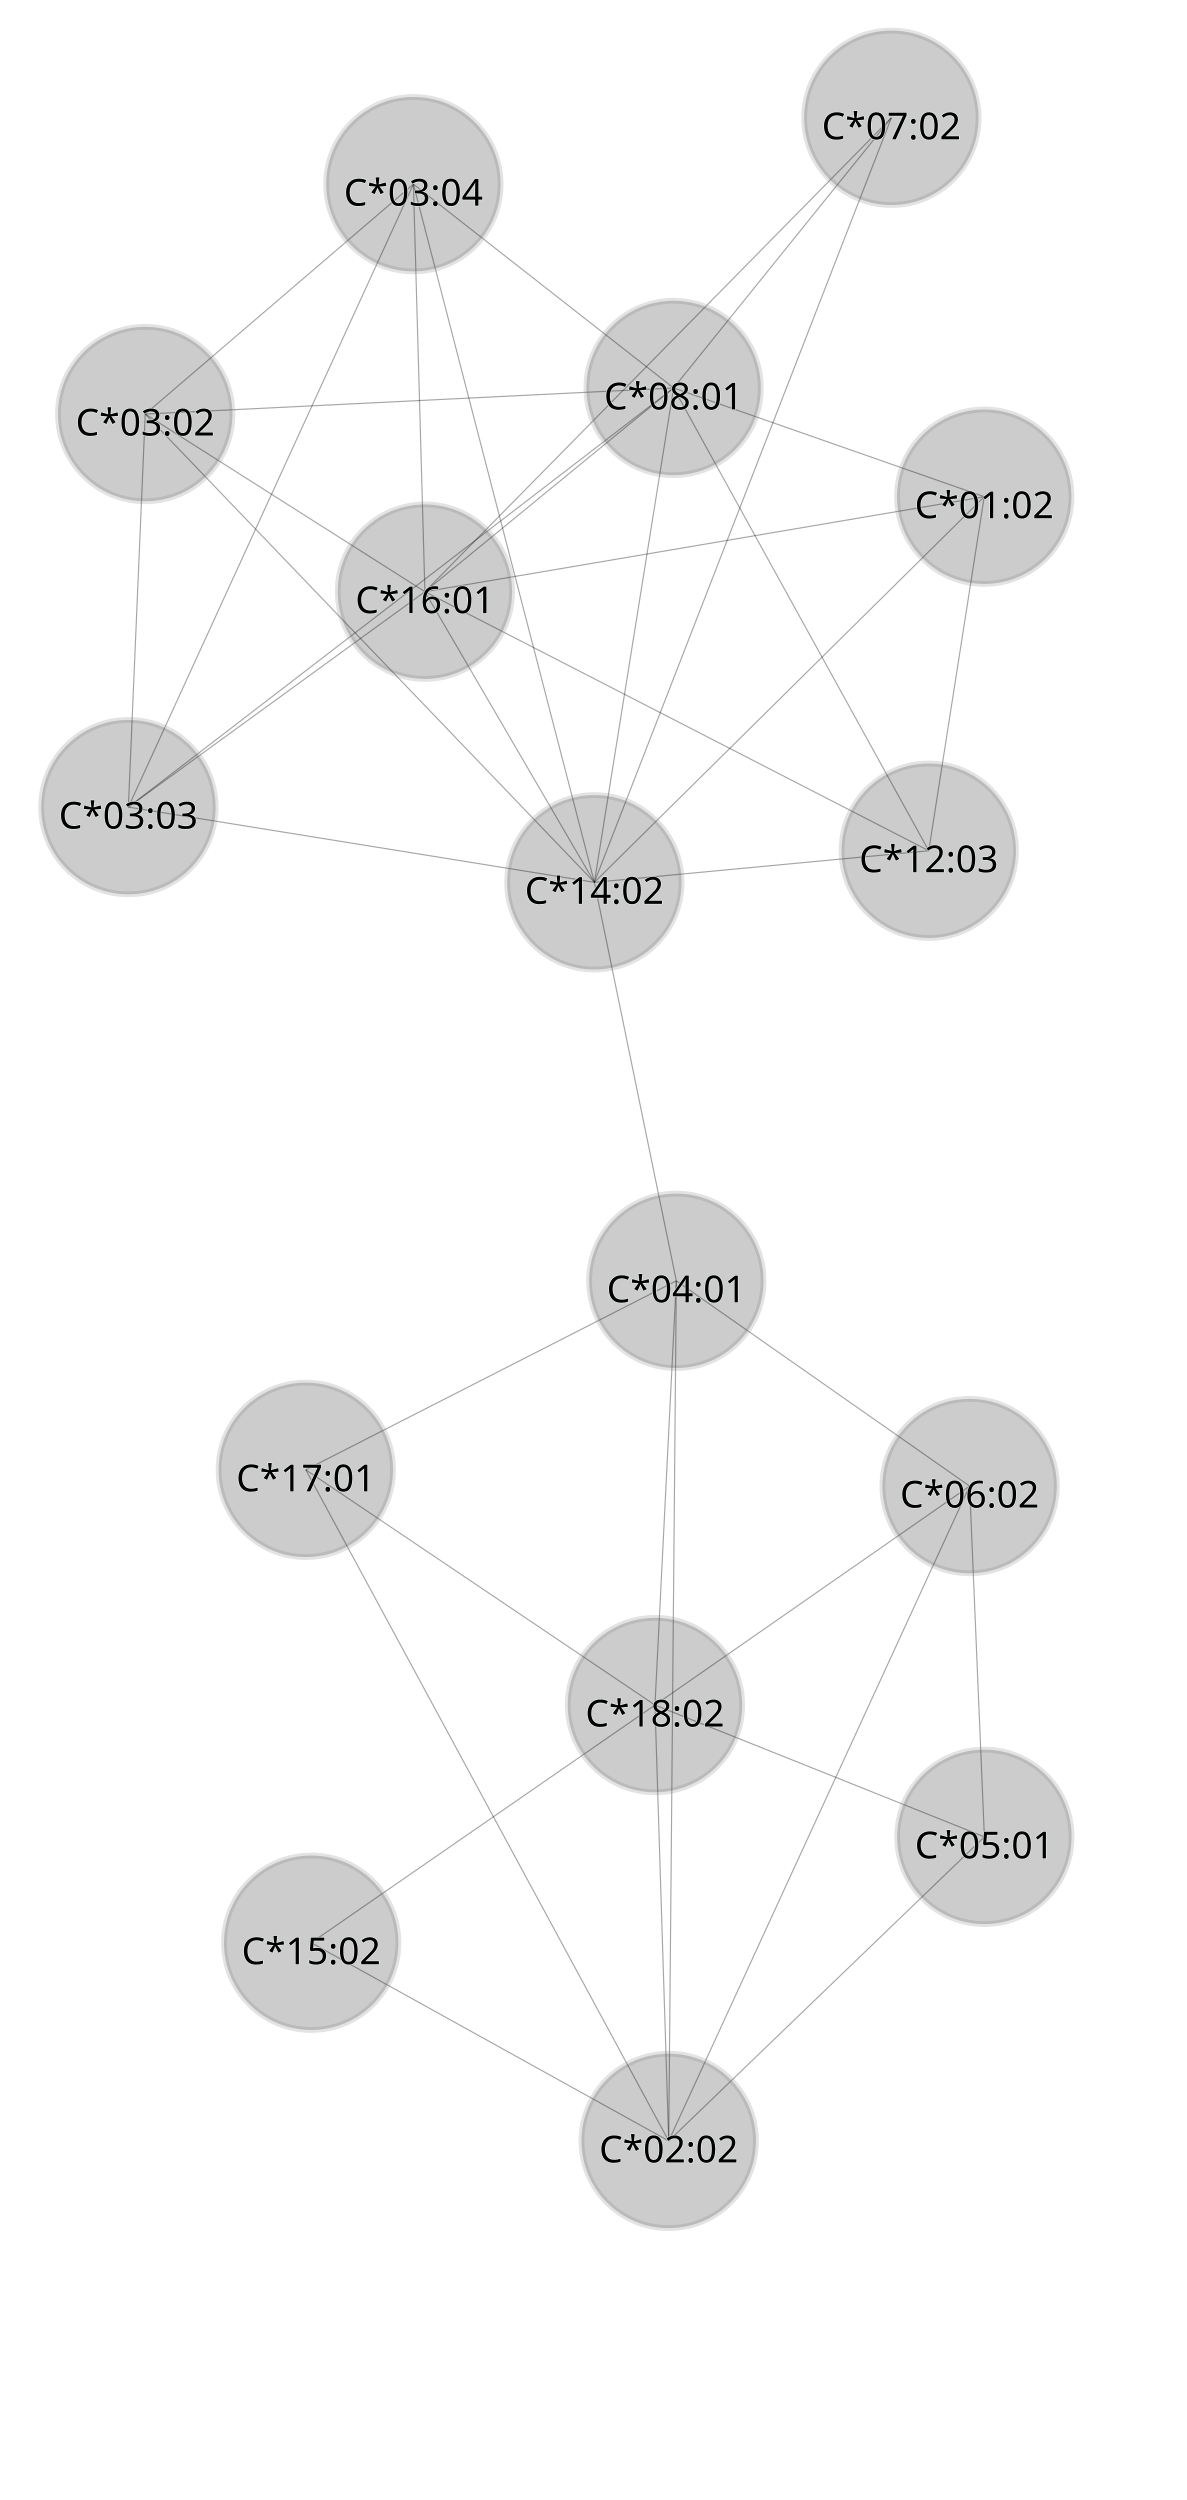
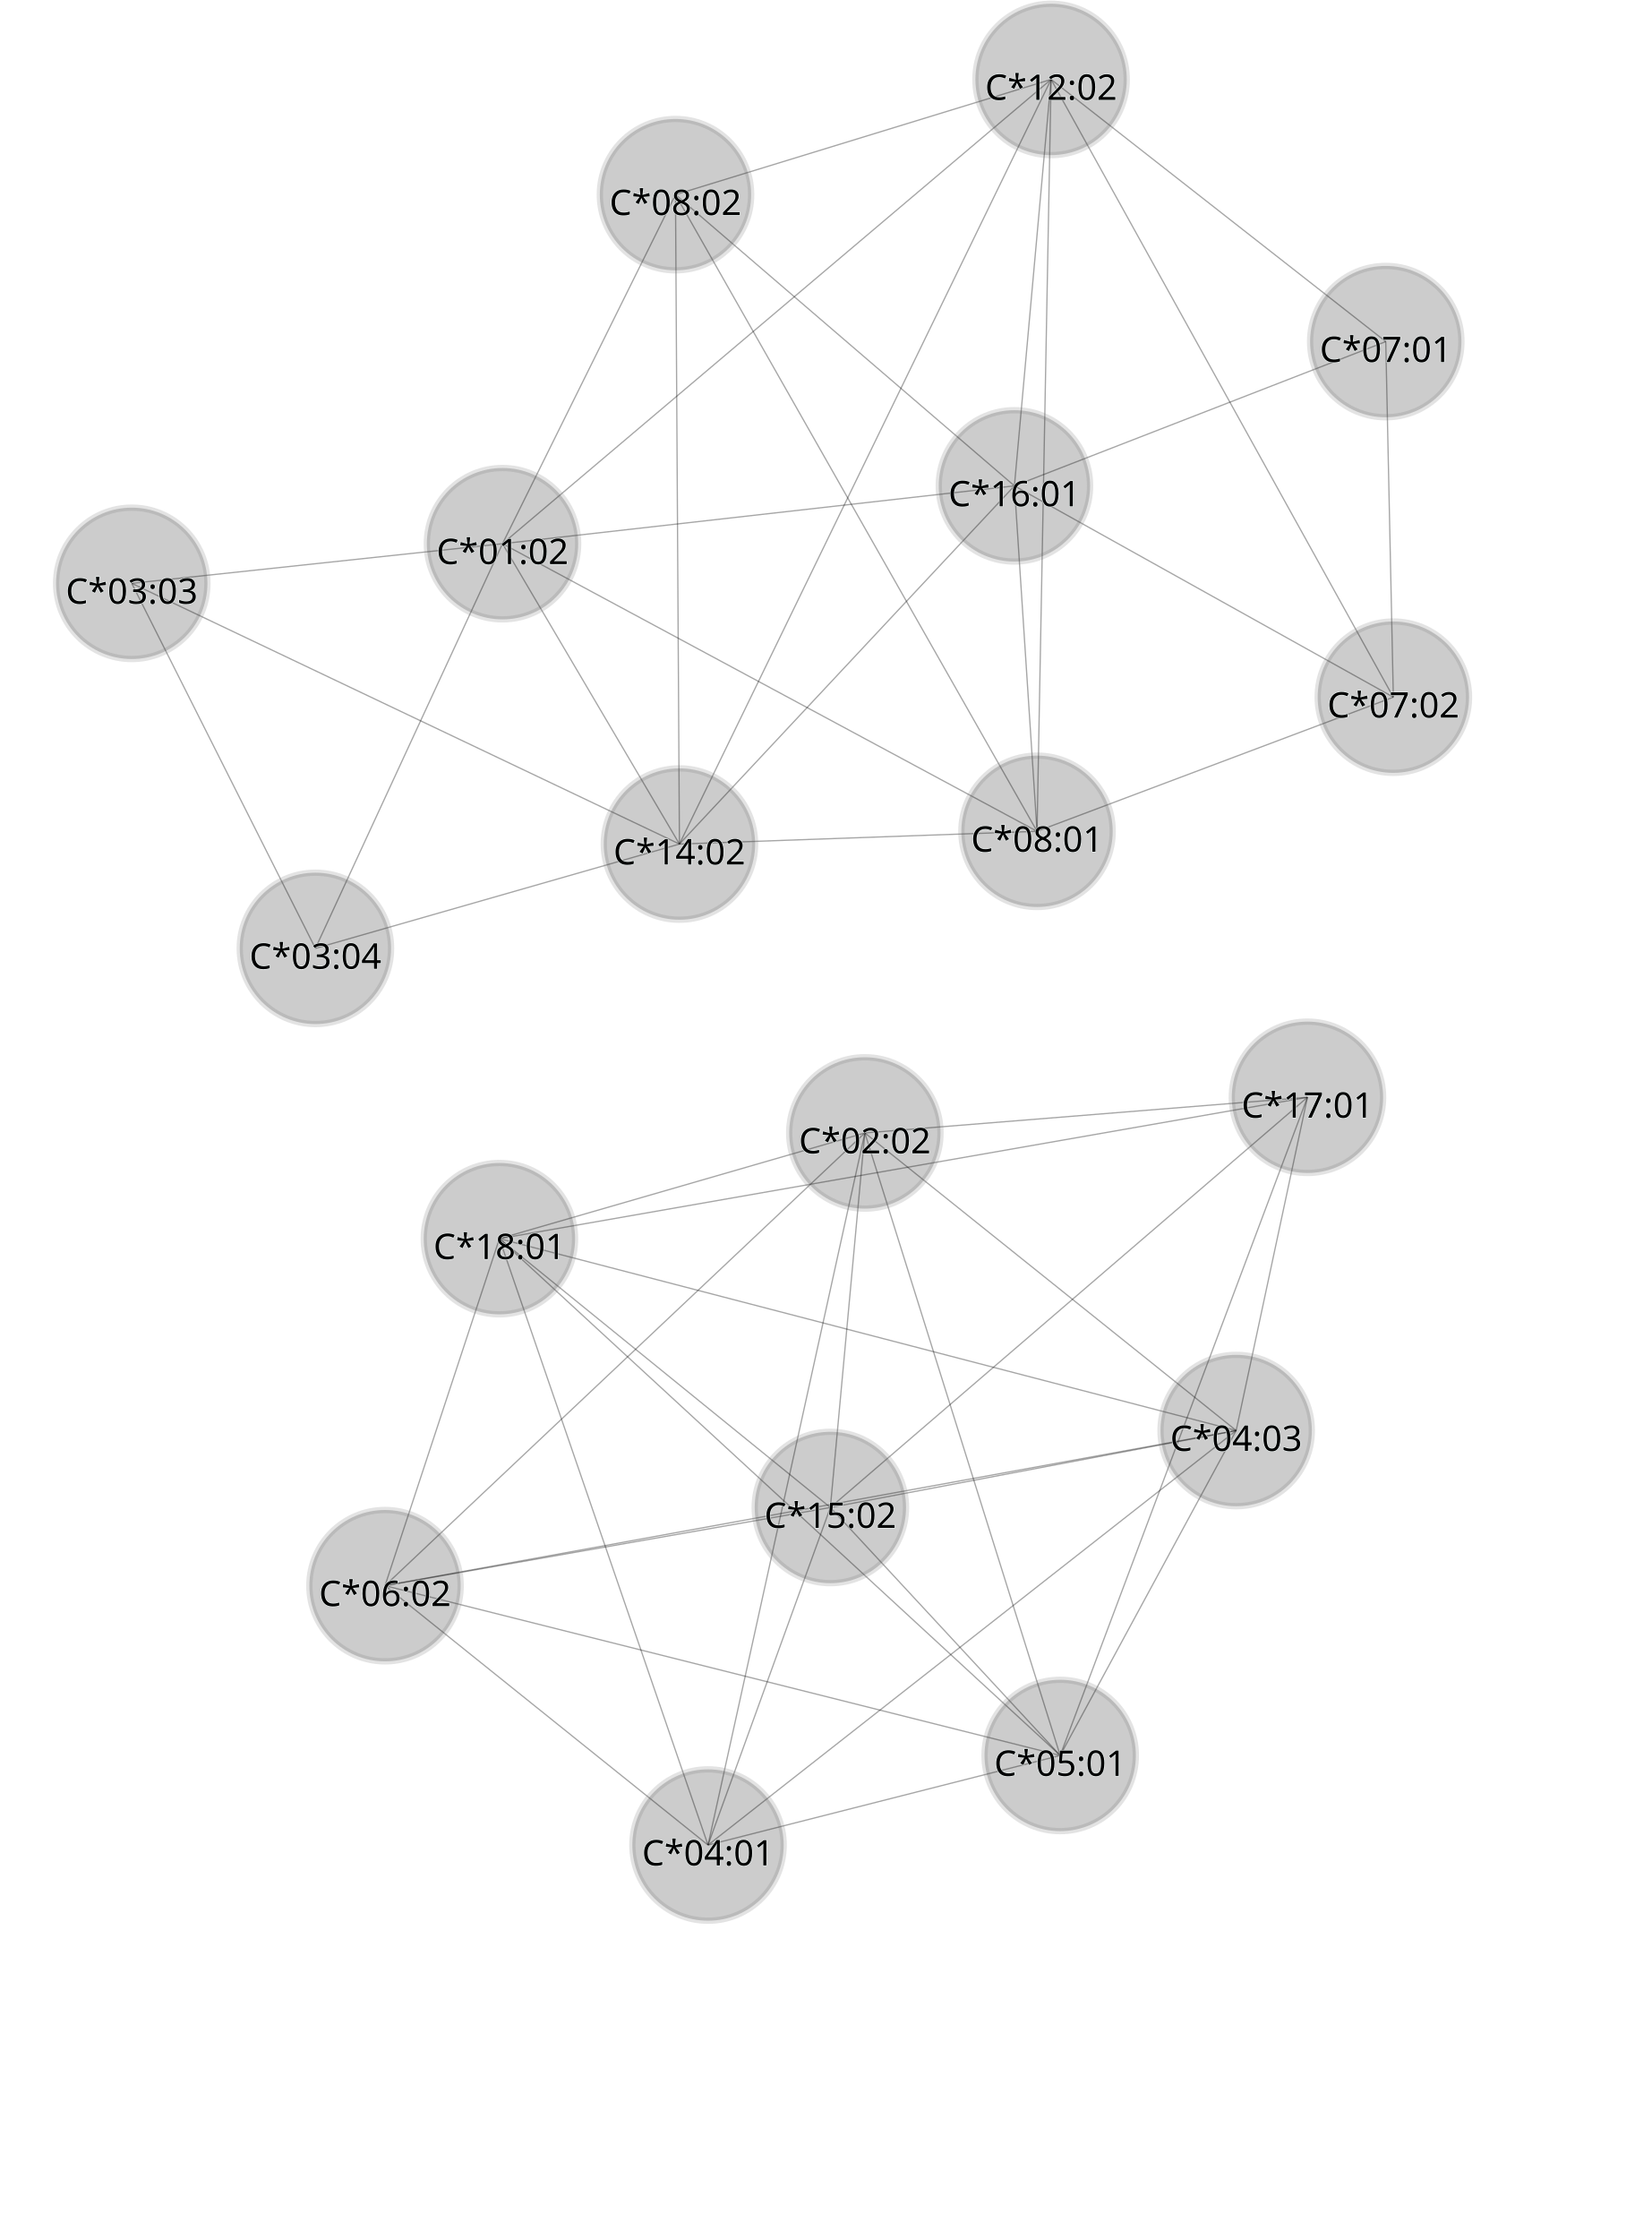
- <svg xmlns="http://www.w3.org/2000/svg" contentScriptType="text/ecmascript" width="1020" zoomAndPan="magnify" contentStyleType="text/css" viewBox="-597 -825 1020 2150" height="2150" preserveAspectRatio="xMidYMid meet" version="1.1" id="svg182">
-   <defs id="defs186" />
-   <g id="edges" transform="translate(32.79699,23.98804)">
-     <path fill="none" stroke-width="1" d="m -274.269,-690.591 -245.125,535.73" class="id_C*03:04 id_C*03:03" stroke-opacity="0.349" stroke="#000000" id="path2" />
-     <path fill="none" stroke-width="1" d="M -274.269,-690.591 -504.912,-492.912" class="id_C*03:04 id_C*03:02" stroke-opacity="0.349" stroke="#000000" id="path4" />
-     <path fill="none" stroke-width="1" d="m -519.394,-154.861 14.482,-338.05" class="id_C*03:03 id_C*03:02" stroke-opacity="0.349" stroke="#000000" id="path6" />
-     <path fill="none" stroke-width="1" d="M 204.068,429.042 -66.517,617.348" class="id_C*06:02 id_C*18:02" stroke-opacity="0.349" stroke="#000000" id="path8" />
-     <path fill="none" stroke-width="1" d="M -264.381,-340.135 -50.501,-515.347" class="id_C*16:01 id_C*08:01" stroke-opacity="0.349" stroke="#000000" id="path10" />
-     <path fill="none" stroke-width="1" d="m -264.381,-340.135 145.744,249.93" class="id_C*16:01 id_C*14:02" stroke-opacity="0.349" stroke="#000000" id="path12" />
-     <path fill="none" stroke-width="1" d="M -118.637,-90.205 -50.501,-515.347" class="id_C*14:02 id_C*08:01" stroke-opacity="0.349" stroke="#000000" id="path14" />
-     <path fill="none" stroke-width="1" d="m 168.937,-117.355 47.72,-304.456" class="id_C*12:03 id_C*01:02" stroke-opacity="0.349" stroke="#000000" id="path16" />
-     <path fill="none" stroke-width="1" d="M -118.637,-90.205 -274.269,-690.591" class="id_C*14:02 id_C*03:04" stroke-opacity="0.349" stroke="#000000" id="path18" />
-     <path fill="none" stroke-width="1" d="M 216.657,-421.811 -118.637,-90.205" class="id_C*01:02 id_C*14:02" stroke-opacity="0.349" stroke="#000000" id="path20" />
-     <path fill="none" stroke-width="1" d="M -66.517,617.348 216.775,730.719" class="id_C*18:02 id_C*05:01" stroke-opacity="0.349" stroke="#000000" id="path22" />
-     <path fill="none" stroke-width="1" d="M -50.501,-515.347 -274.269,-690.591" class="id_C*08:01 id_C*03:04" stroke-opacity="0.349" stroke="#000000" id="path24" />
-     <path fill="none" stroke-width="1" d="M -118.637,-90.205 -519.394,-154.861" class="id_C*14:02 id_C*03:03" stroke-opacity="0.349" stroke="#000000" id="path26" />
-     <path fill="none" stroke-width="1" d="m -264.381,-340.135 433.318,222.78" class="id_C*16:01 id_C*12:03" stroke-opacity="0.349" stroke="#000000" id="path28" />
-     <path fill="none" stroke-width="1" d="M -50.501,-515.347 -504.912,-492.912" class="id_C*08:01 id_C*03:02" stroke-opacity="0.349" stroke="#000000" id="path30" />
-     <path fill="none" stroke-width="1" d="M 136.768,-747.67 -118.637,-90.205" class="id_C*07:02 id_C*14:02" stroke-opacity="0.349" stroke="#000000" id="path32" />
-     <path fill="none" stroke-width="1" d="M 204.068,429.042 -48.166,252.523" class="id_C*06:02 id_C*04:01" stroke-opacity="0.349" stroke="#000000" id="path34" />
-     <path fill="none" stroke-width="1" d="M -118.637,-90.205 -504.912,-492.912" class="id_C*14:02 id_C*03:02" stroke-opacity="0.349" stroke="#000000" id="path36" />
-     <path fill="none" stroke-width="1" d="m 168.937,-117.355 -219.438,-397.992" class="id_C*12:03 id_C*08:01" stroke-opacity="0.349" stroke="#000000" id="path38" />
-     <path fill="none" stroke-width="1" d="m -504.912,-492.912 240.531,152.777" class="id_C*03:02 id_C*16:01" stroke-opacity="0.349" stroke="#000000" id="path40" />
-     <path fill="none" stroke-width="1" d="M -50.501,-515.347 136.768,-747.67" class="id_C*08:01 id_C*07:02" stroke-opacity="0.349" stroke="#000000" id="path42" />
-     <path fill="none" stroke-width="1" d="m -66.517,617.348 18.351,-364.825" class="id_C*18:02 id_C*04:01" stroke-opacity="0.349" stroke="#000000" id="path44" />
-     <path fill="none" stroke-width="1" d="m -264.381,-340.135 401.149,-407.534" class="id_C*16:01 id_C*07:02" stroke-opacity="0.349" stroke="#000000" id="path46" />
-     <path fill="none" stroke-width="1" d="M -118.637,-90.205 168.937,-117.355" class="id_C*14:02 id_C*12:03" stroke-opacity="0.349" stroke="#000000" id="path48" />
-     <path fill="none" stroke-width="1" d="m -264.381,-340.135 -9.888,-350.456" class="id_C*16:01 id_C*03:04" stroke-opacity="0.349" stroke="#000000" id="path50" />
-     <path fill="none" stroke-width="1" d="m 204.068,429.042 12.707,301.677" class="id_C*06:02 id_C*05:01" stroke-opacity="0.349" stroke="#000000" id="path52" />
-     <path fill="none" stroke-width="1" d="M -50.501,-515.347 -519.394,-154.861" class="id_C*08:01 id_C*03:03" stroke-opacity="0.349" stroke="#000000" id="path54" />
-     <path fill="none" stroke-width="1" d="M -48.166,252.523 -118.637,-90.205" class="id_C*04:01 id_C*14:02" stroke-opacity="0.349" stroke="#000000" id="path56" />
-     <path fill="none" stroke-width="1" d="M -264.381,-340.135 216.657,-421.811" class="id_C*16:01 id_C*01:02" stroke-opacity="0.349" stroke="#000000" id="path58" />
-     <path fill="none" stroke-width="1" d="m -54.704,992.21 6.537,-739.687" class="id_C*02:02 id_C*04:01" stroke-opacity="0.349" stroke="#000000" id="path60" />
-     <path fill="none" stroke-width="1" d="M -50.501,-515.347 216.657,-421.811" class="id_C*08:01 id_C*01:02" stroke-opacity="0.349" stroke="#000000" id="path62" />
-     <path fill="none" stroke-width="1" d="M 204.068,429.042 -54.704,992.21" class="id_C*06:02 id_C*02:02" stroke-opacity="0.349" stroke="#000000" id="path64" />
-     <path fill="none" stroke-width="1" d="m -66.517,617.348 11.813,374.862" class="id_C*18:02 id_C*02:02" stroke-opacity="0.349" stroke="#000000" id="path66" />
-     <path fill="none" stroke-width="1" d="M -66.517,617.348 -366.796,415.074" class="id_C*18:02 id_C*17:01" stroke-opacity="0.349" stroke="#000000" id="path68" />
-     <path fill="none" stroke-width="1" d="m -264.381,-340.135 -255.013,185.274" class="id_C*16:01 id_C*03:03" stroke-opacity="0.349" stroke="#000000" id="path70" />
-     <path fill="none" stroke-width="1" d="M -54.704,992.21 -366.796,415.074" class="id_C*02:02 id_C*17:01" stroke-opacity="0.349" stroke="#000000" id="path72" />
-     <path fill="none" stroke-width="1" d="M -66.517,617.348 -362.167,821.766" class="id_C*18:02 id_C*15:02" stroke-opacity="0.349" stroke="#000000" id="path74" />
-     <path fill="none" stroke-width="1" d="M -366.796,415.074 -48.166,252.523" class="id_C*17:01 id_C*04:01" stroke-opacity="0.349" stroke="#000000" id="path76" />
-     <path fill="none" stroke-width="1" d="M -54.704,992.21 -362.167,821.766" class="id_C*02:02 id_C*15:02" stroke-opacity="0.349" stroke="#000000" id="path78" />
-     <path fill="none" stroke-width="1" d="M 216.775,730.719 -54.704,992.21" class="id_C*05:01 id_C*02:02" stroke-opacity="0.349" stroke="#000000" id="path80" />
+ <svg xmlns="http://www.w3.org/2000/svg" contentScriptType="text/ecmascript" width="1125.0" zoomAndPan="magnify" contentStyleType="text/css" viewBox="-622 -755 1225 1775" height="1525.0" preserveAspectRatio="xMidYMid meet" version="1.1" id="svg218">
+   <defs id="defs222" />
+   <g id="edges">
+     <path fill="none" stroke-width="1.0" d="M -265.757,-323.98 L -559.737,-292.552" class="id_C*01:02 id_C*03:03" stroke-opacity="0.349" stroke="#000000" id="path2" />
+     <path fill="none" stroke-width="1.0" d="M -265.757,-323.98 L -414.113,-3.167" class="id_C*01:02 id_C*03:04" stroke-opacity="0.349" stroke="#000000" id="path4" />
+     <path fill="none" stroke-width="1.0" d="M -265.757,-323.98 L 158.102,-95.972" class="id_C*01:02 id_C*08:01" stroke-opacity="0.349" stroke="#000000" id="path6" />
+     <path fill="none" stroke-width="1.0" d="M -265.757,-323.98 L -128.583,-600.693" class="id_C*01:02 id_C*08:02" stroke-opacity="0.349" stroke="#000000" id="path8" />
+     <path fill="none" stroke-width="1.0" d="M -265.757,-323.98 L 169.237,-692.029" class="id_C*01:02 id_C*12:02" stroke-opacity="0.349" stroke="#000000" id="path10" />
+     <path fill="none" stroke-width="1.0" d="M -265.757,-323.98 L -125.456,-85.87" class="id_C*01:02 id_C*14:02" stroke-opacity="0.349" stroke="#000000" id="path12" />
+     <path fill="none" stroke-width="1.0" d="M -265.757,-323.98 L 140.173,-369.821" class="id_C*01:02 id_C*16:01" stroke-opacity="0.349" stroke="#000000" id="path14" />
+     <path fill="none" stroke-width="1.0" d="M 21.57,143.156 L -102.797,707.681" class="id_C*02:02 id_C*04:01" stroke-opacity="0.349" stroke="#000000" id="path16" />
+     <path fill="none" stroke-width="1.0" d="M 21.57,143.156 L 316.01,379.074" class="id_C*02:02 id_C*04:03" stroke-opacity="0.349" stroke="#000000" id="path18" />
+     <path fill="none" stroke-width="1.0" d="M 21.57,143.156 L 176.457,636.665" class="id_C*02:02 id_C*05:01" stroke-opacity="0.349" stroke="#000000" id="path20" />
+     <path fill="none" stroke-width="1.0" d="M 21.57,143.156 L -358.914,502.061" class="id_C*02:02 id_C*06:02" stroke-opacity="0.349" stroke="#000000" id="path22" />
+     <path fill="none" stroke-width="1.0" d="M 21.57,143.156 L -5.775,440.077" class="id_C*02:02 id_C*15:02" stroke-opacity="0.349" stroke="#000000" id="path24" />
+     <path fill="none" stroke-width="1.0" d="M 21.57,143.156 L 372.527,114.895" class="id_C*02:02 id_C*17:01" stroke-opacity="0.349" stroke="#000000" id="path26" />
+     <path fill="none" stroke-width="1.0" d="M 21.57,143.156 L -268.203,226.972" class="id_C*02:02 id_C*18:01" stroke-opacity="0.349" stroke="#000000" id="path28" />
+     <path fill="none" stroke-width="1.0" d="M -559.737,-292.552 L -414.113,-3.167" class="id_C*03:03 id_C*03:04" stroke-opacity="0.349" stroke="#000000" id="path30" />
+     <path fill="none" stroke-width="1.0" d="M -559.737,-292.552 L -125.456,-85.87" class="id_C*03:03 id_C*14:02" stroke-opacity="0.349" stroke="#000000" id="path32" />
+     <path fill="none" stroke-width="1.0" d="M -414.113,-3.167 L -125.456,-85.87" class="id_C*03:04 id_C*14:02" stroke-opacity="0.349" stroke="#000000" id="path34" />
+     <path fill="none" stroke-width="1.0" d="M -102.797,707.681 L 316.01,379.074" class="id_C*04:01 id_C*04:03" stroke-opacity="0.349" stroke="#000000" id="path36" />
+     <path fill="none" stroke-width="1.0" d="M -102.797,707.681 L 176.457,636.665" class="id_C*04:01 id_C*05:01" stroke-opacity="0.349" stroke="#000000" id="path38" />
+     <path fill="none" stroke-width="1.0" d="M -102.797,707.681 L -358.914,502.061" class="id_C*04:01 id_C*06:02" stroke-opacity="0.349" stroke="#000000" id="path40" />
+     <path fill="none" stroke-width="1.0" d="M -102.797,707.681 L -5.775,440.077" class="id_C*04:01 id_C*15:02" stroke-opacity="0.349" stroke="#000000" id="path42" />
+     <path fill="none" stroke-width="1.0" d="M -102.797,707.681 L -268.203,226.972" class="id_C*04:01 id_C*18:01" stroke-opacity="0.349" stroke="#000000" id="path44" />
+     <path fill="none" stroke-width="1.0" d="M 316.01,379.074 L 176.457,636.665" class="id_C*04:03 id_C*05:01" stroke-opacity="0.349" stroke="#000000" id="path46" />
+     <path fill="none" stroke-width="1.0" d="M 316.01,379.074 L -358.914,502.061" class="id_C*04:03 id_C*06:02" stroke-opacity="0.349" stroke="#000000" id="path48" />
+     <path fill="none" stroke-width="1.0" d="M 316.01,379.074 L -5.775,440.077" class="id_C*04:03 id_C*15:02" stroke-opacity="0.349" stroke="#000000" id="path50" />
+     <path fill="none" stroke-width="1.0" d="M 316.01,379.074 L 372.527,114.895" class="id_C*04:03 id_C*17:01" stroke-opacity="0.349" stroke="#000000" id="path52" />
+     <path fill="none" stroke-width="1.0" d="M 316.01,379.074 L -268.203,226.972" class="id_C*04:03 id_C*18:01" stroke-opacity="0.349" stroke="#000000" id="path54" />
+     <path fill="none" stroke-width="1.0" d="M 176.457,636.665 L -358.914,502.061" class="id_C*05:01 id_C*06:02" stroke-opacity="0.349" stroke="#000000" id="path56" />
+     <path fill="none" stroke-width="1.0" d="M 176.457,636.665 L -5.775,440.077" class="id_C*05:01 id_C*15:02" stroke-opacity="0.349" stroke="#000000" id="path58" />
+     <path fill="none" stroke-width="1.0" d="M 176.457,636.665 L 372.527,114.895" class="id_C*05:01 id_C*17:01" stroke-opacity="0.349" stroke="#000000" id="path60" />
+     <path fill="none" stroke-width="1.0" d="M 176.457,636.665 L -268.203,226.972" class="id_C*05:01 id_C*18:01" stroke-opacity="0.349" stroke="#000000" id="path62" />
+     <path fill="none" stroke-width="1.0" d="M -358.914,502.061 L -5.775,440.077" class="id_C*06:02 id_C*15:02" stroke-opacity="0.349" stroke="#000000" id="path64" />
+     <path fill="none" stroke-width="1.0" d="M -358.914,502.061 L -268.203,226.972" class="id_C*06:02 id_C*18:01" stroke-opacity="0.349" stroke="#000000" id="path66" />
+     <path fill="none" stroke-width="1.0" d="M 434.624,-484.195 L 440.636,-202.305" class="id_C*07:01 id_C*07:02" stroke-opacity="0.349" stroke="#000000" id="path68" />
+     <path fill="none" stroke-width="1.0" d="M 434.624,-484.195 L 169.237,-692.029" class="id_C*07:01 id_C*12:02" stroke-opacity="0.349" stroke="#000000" id="path70" />
+     <path fill="none" stroke-width="1.0" d="M 434.624,-484.195 L 140.173,-369.821" class="id_C*07:01 id_C*16:01" stroke-opacity="0.349" stroke="#000000" id="path72" />
+     <path fill="none" stroke-width="1.0" d="M 440.636,-202.305 L 158.102,-95.972" class="id_C*07:02 id_C*08:01" stroke-opacity="0.349" stroke="#000000" id="path74" />
+     <path fill="none" stroke-width="1.0" d="M 440.636,-202.305 L 169.237,-692.029" class="id_C*07:02 id_C*12:02" stroke-opacity="0.349" stroke="#000000" id="path76" />
+     <path fill="none" stroke-width="1.0" d="M 440.636,-202.305 L 140.173,-369.821" class="id_C*07:02 id_C*16:01" stroke-opacity="0.349" stroke="#000000" id="path78" />
+     <path fill="none" stroke-width="1.0" d="M 158.102,-95.972 L -128.583,-600.693" class="id_C*08:01 id_C*08:02" stroke-opacity="0.349" stroke="#000000" id="path80" />
+     <path fill="none" stroke-width="1.0" d="M 158.102,-95.972 L 169.237,-692.029" class="id_C*08:01 id_C*12:02" stroke-opacity="0.349" stroke="#000000" id="path82" />
+     <path fill="none" stroke-width="1.0" d="M 158.102,-95.972 L -125.456,-85.87" class="id_C*08:01 id_C*14:02" stroke-opacity="0.349" stroke="#000000" id="path84" />
+     <path fill="none" stroke-width="1.0" d="M 158.102,-95.972 L 140.173,-369.821" class="id_C*08:01 id_C*16:01" stroke-opacity="0.349" stroke="#000000" id="path86" />
+     <path fill="none" stroke-width="1.0" d="M -128.583,-600.693 L 169.237,-692.029" class="id_C*08:02 id_C*12:02" stroke-opacity="0.349" stroke="#000000" id="path88" />
+     <path fill="none" stroke-width="1.0" d="M -128.583,-600.693 L -125.456,-85.87" class="id_C*08:02 id_C*14:02" stroke-opacity="0.349" stroke="#000000" id="path90" />
+     <path fill="none" stroke-width="1.0" d="M -128.583,-600.693 L 140.173,-369.821" class="id_C*08:02 id_C*16:01" stroke-opacity="0.349" stroke="#000000" id="path92" />
+     <path fill="none" stroke-width="1.0" d="M 169.237,-692.029 L -125.456,-85.87" class="id_C*12:02 id_C*14:02" stroke-opacity="0.349" stroke="#000000" id="path94" />
+     <path fill="none" stroke-width="1.0" d="M 169.237,-692.029 L 140.173,-369.821" class="id_C*12:02 id_C*16:01" stroke-opacity="0.349" stroke="#000000" id="path96" />
+     <path fill="none" stroke-width="1.0" d="M -125.456,-85.87 L 140.173,-369.821" class="id_C*14:02 id_C*16:01" stroke-opacity="0.349" stroke="#000000" id="path98" />
+     <path fill="none" stroke-width="1.0" d="M -5.775,440.077 L 372.527,114.895" class="id_C*15:02 id_C*17:01" stroke-opacity="0.349" stroke="#000000" id="path100" />
+     <path fill="none" stroke-width="1.0" d="M -5.775,440.077 L -268.203,226.972" class="id_C*15:02 id_C*18:01" stroke-opacity="0.349" stroke="#000000" id="path102" />
+     <path fill="none" stroke-width="1.0" d="M 372.527,114.895 L -268.203,226.972" class="id_C*17:01 id_C*18:01" stroke-opacity="0.349" stroke="#000000" id="path104" />
  </g>
-   <g id="nodes" transform="translate(32.79699,23.98804)">
-     <circle fill-opacity="0.2" fill="#000000" r="75" cx="216.657" class="id_C*01:02" cy="-421.811" stroke="#737373" stroke-opacity="0.2" stroke-width="5" id="circle83" />
-     <circle fill-opacity="0.2" fill="#000000" r="75" cx="-54.704" class="id_C*02:02" cy="992.21" stroke="#737373" stroke-opacity="0.2" stroke-width="5" id="circle85" />
-     <circle fill-opacity="0.2" fill="#000000" r="75" cx="-504.912" class="id_C*03:02" cy="-492.912" stroke="#737373" stroke-opacity="0.2" stroke-width="5" id="circle87" />
-     <circle fill-opacity="0.2" fill="#000000" r="75" cx="-519.394" class="id_C*03:03" cy="-154.861" stroke="#737373" stroke-opacity="0.2" stroke-width="5" id="circle89" />
-     <circle fill-opacity="0.2" fill="#000000" r="75" cx="-274.269" class="id_C*03:04" cy="-690.591" stroke="#737373" stroke-opacity="0.2" stroke-width="5" id="circle91" />
-     <circle fill-opacity="0.2" fill="#000000" r="75" cx="-48.166" class="id_C*04:01" cy="252.523" stroke="#737373" stroke-opacity="0.2" stroke-width="5" id="circle93" />
-     <circle fill-opacity="0.2" fill="#000000" r="75" cx="216.775" class="id_C*05:01" cy="730.719" stroke="#737373" stroke-opacity="0.2" stroke-width="5" id="circle95" />
-     <circle fill-opacity="0.2" fill="#000000" r="75" cx="204.068" class="id_C*06:02" cy="429.042" stroke="#737373" stroke-opacity="0.2" stroke-width="5" id="circle97" />
-     <circle fill-opacity="0.2" fill="#000000" r="75" cx="136.768" class="id_C*07:02" cy="-747.67" stroke="#737373" stroke-opacity="0.2" stroke-width="5" id="circle99" />
-     <circle fill-opacity="0.2" fill="#000000" r="75" cx="-50.501" class="id_C*08:01" cy="-515.347" stroke="#737373" stroke-opacity="0.2" stroke-width="5" id="circle101" />
-     <circle fill-opacity="0.2" fill="#000000" r="75" cx="168.937" class="id_C*12:03" cy="-117.355" stroke="#737373" stroke-opacity="0.2" stroke-width="5" id="circle103" />
-     <circle fill-opacity="0.2" fill="#000000" r="75" cx="-118.637" class="id_C*14:02" cy="-90.205" stroke="#737373" stroke-opacity="0.2" stroke-width="5" id="circle105" />
-     <circle fill-opacity="0.2" fill="#000000" r="75" cx="-362.167" class="id_C*15:02" cy="821.766" stroke="#737373" stroke-opacity="0.2" stroke-width="5" id="circle107" />
-     <circle fill-opacity="0.2" fill="#000000" r="75" cx="-264.381" class="id_C*16:01" cy="-340.135" stroke="#737373" stroke-opacity="0.2" stroke-width="5" id="circle109" />
-     <circle fill-opacity="0.2" fill="#000000" r="75" cx="-366.796" class="id_C*17:01" cy="415.074" stroke="#737373" stroke-opacity="0.2" stroke-width="5" id="circle111" />
-     <circle fill-opacity="0.2" fill="#000000" r="75" cx="-66.517" class="id_C*18:02" cy="617.348" stroke="#737373" stroke-opacity="0.2" stroke-width="5" id="circle113" />
+   <g id="nodes">
+     <circle fill-opacity="0.2" fill="#000000" r="60.0" cx="-265.757" class="id_C*01:02" cy="-323.98" stroke="#737373" stroke-opacity="0.2" stroke-width="5.0" id="circle107" />
+     <circle fill-opacity="0.2" fill="#000000" r="60.0" cx="21.57" class="id_C*02:02" cy="143.156" stroke="#737373" stroke-opacity="0.2" stroke-width="5.0" id="circle109" />
+     <circle fill-opacity="0.2" fill="#000000" r="60.0" cx="-559.737" class="id_C*03:03" cy="-292.552" stroke="#737373" stroke-opacity="0.2" stroke-width="5.0" id="circle111" />
+     <circle fill-opacity="0.2" fill="#000000" r="60.0" cx="-414.113" class="id_C*03:04" cy="-3.167" stroke="#737373" stroke-opacity="0.2" stroke-width="5.0" id="circle113" />
+     <circle fill-opacity="0.2" fill="#000000" r="60.0" cx="-102.797" class="id_C*04:01" cy="707.681" stroke="#737373" stroke-opacity="0.2" stroke-width="5.0" id="circle115" />
+     <circle fill-opacity="0.2" fill="#000000" r="60.0" cx="316.01" class="id_C*04:03" cy="379.074" stroke="#737373" stroke-opacity="0.2" stroke-width="5.0" id="circle117" />
+     <circle fill-opacity="0.2" fill="#000000" r="60.0" cx="176.457" class="id_C*05:01" cy="636.665" stroke="#737373" stroke-opacity="0.2" stroke-width="5.0" id="circle119" />
+     <circle fill-opacity="0.2" fill="#000000" r="60.0" cx="-358.914" class="id_C*06:02" cy="502.061" stroke="#737373" stroke-opacity="0.2" stroke-width="5.0" id="circle121" />
+     <circle fill-opacity="0.2" fill="#000000" r="60.0" cx="434.624" class="id_C*07:01" cy="-484.195" stroke="#737373" stroke-opacity="0.2" stroke-width="5.0" id="circle123" />
+     <circle fill-opacity="0.2" fill="#000000" r="60.0" cx="440.636" class="id_C*07:02" cy="-202.305" stroke="#737373" stroke-opacity="0.2" stroke-width="5.0" id="circle125" />
+     <circle fill-opacity="0.2" fill="#000000" r="60.0" cx="158.102" class="id_C*08:01" cy="-95.972" stroke="#737373" stroke-opacity="0.2" stroke-width="5.0" id="circle127" />
+     <circle fill-opacity="0.2" fill="#000000" r="60.0" cx="-128.583" class="id_C*08:02" cy="-600.693" stroke="#737373" stroke-opacity="0.2" stroke-width="5.0" id="circle129" />
+     <circle fill-opacity="0.2" fill="#000000" r="60.0" cx="169.237" class="id_C*12:02" cy="-692.029" stroke="#737373" stroke-opacity="0.2" stroke-width="5.0" id="circle131" />
+     <circle fill-opacity="0.2" fill="#000000" r="60.0" cx="-125.456" class="id_C*14:02" cy="-85.87" stroke="#737373" stroke-opacity="0.2" stroke-width="5.0" id="circle133" />
+     <circle fill-opacity="0.2" fill="#000000" r="60.0" cx="-5.775" class="id_C*15:02" cy="440.077" stroke="#737373" stroke-opacity="0.2" stroke-width="5.0" id="circle135" />
+     <circle fill-opacity="0.2" fill="#000000" r="60.0" cx="140.173" class="id_C*16:01" cy="-369.821" stroke="#737373" stroke-opacity="0.2" stroke-width="5.0" id="circle137" />
+     <circle fill-opacity="0.2" fill="#000000" r="60.0" cx="372.527" class="id_C*17:01" cy="114.895" stroke="#737373" stroke-opacity="0.2" stroke-width="5.0" id="circle139" />
+     <circle fill-opacity="0.2" fill="#000000" r="60.0" cx="-268.203" class="id_C*18:01" cy="226.972" stroke="#737373" stroke-opacity="0.2" stroke-width="5.0" id="circle141" />
  </g>
-   <g id="node-labels-outline" transform="translate(32.79699,23.98804)">
-     <text stroke-linecap="round" font-size="32px" x="216.657" y="-415.759" fill="#000000" stroke-linejoin="round" style="dominant-baseline:central;text-anchor:middle" font-family="Dialog" class="id_C*01:02" stroke="#f5fffe" stroke-opacity="0.8" stroke-width="1px" id="text116">C*01:02</text>
-     <text stroke-linecap="round" font-size="32px" x="-54.704" y="998.262" fill="#000000" stroke-linejoin="round" style="dominant-baseline:central;text-anchor:middle" font-family="Dialog" class="id_C*02:02" stroke="#f5fffe" stroke-opacity="0.8" stroke-width="1px" id="text118">C*02:02</text>
-     <text stroke-linecap="round" font-size="32px" x="-504.912" y="-486.86" fill="#000000" stroke-linejoin="round" style="dominant-baseline:central;text-anchor:middle" font-family="Dialog" class="id_C*03:02" stroke="#f5fffe" stroke-opacity="0.8" stroke-width="1px" id="text120">C*03:02</text>
-     <text stroke-linecap="round" font-size="32px" x="-519.394" y="-148.809" fill="#000000" stroke-linejoin="round" style="dominant-baseline:central;text-anchor:middle" font-family="Dialog" class="id_C*03:03" stroke="#f5fffe" stroke-opacity="0.8" stroke-width="1px" id="text122">C*03:03</text>
-     <text stroke-linecap="round" font-size="32px" x="-274.269" y="-684.539" fill="#000000" stroke-linejoin="round" style="dominant-baseline:central;text-anchor:middle" font-family="Dialog" class="id_C*03:04" stroke="#f5fffe" stroke-opacity="0.8" stroke-width="1px" id="text124">C*03:04</text>
-     <text stroke-linecap="round" font-size="32px" x="-48.166" y="258.575" fill="#000000" stroke-linejoin="round" style="dominant-baseline:central;text-anchor:middle" font-family="Dialog" class="id_C*04:01" stroke="#f5fffe" stroke-opacity="0.8" stroke-width="1px" id="text126">C*04:01</text>
-     <text stroke-linecap="round" font-size="32px" x="216.775" y="736.771" fill="#000000" stroke-linejoin="round" style="dominant-baseline:central;text-anchor:middle" font-family="Dialog" class="id_C*05:01" stroke="#f5fffe" stroke-opacity="0.8" stroke-width="1px" id="text128">C*05:01</text>
-     <text stroke-linecap="round" font-size="32px" x="204.068" y="435.094" fill="#000000" stroke-linejoin="round" style="dominant-baseline:central;text-anchor:middle" font-family="Dialog" class="id_C*06:02" stroke="#f5fffe" stroke-opacity="0.8" stroke-width="1px" id="text130">C*06:02</text>
-     <text stroke-linecap="round" font-size="32px" x="136.768" y="-741.618" fill="#000000" stroke-linejoin="round" style="dominant-baseline:central;text-anchor:middle" font-family="Dialog" class="id_C*07:02" stroke="#f5fffe" stroke-opacity="0.8" stroke-width="1px" id="text132">C*07:02</text>
-     <text stroke-linecap="round" font-size="32px" x="-50.501" y="-509.295" fill="#000000" stroke-linejoin="round" style="dominant-baseline:central;text-anchor:middle" font-family="Dialog" class="id_C*08:01" stroke="#f5fffe" stroke-opacity="0.8" stroke-width="1px" id="text134">C*08:01</text>
-     <text stroke-linecap="round" font-size="32px" x="168.937" y="-111.303" fill="#000000" stroke-linejoin="round" style="dominant-baseline:central;text-anchor:middle" font-family="Dialog" class="id_C*12:03" stroke="#f5fffe" stroke-opacity="0.8" stroke-width="1px" id="text136">C*12:03</text>
-     <text stroke-linecap="round" font-size="32px" x="-118.637" y="-84.153" fill="#000000" stroke-linejoin="round" style="dominant-baseline:central;text-anchor:middle" font-family="Dialog" class="id_C*14:02" stroke="#f5fffe" stroke-opacity="0.8" stroke-width="1px" id="text138">C*14:02</text>
-     <text stroke-linecap="round" font-size="32px" x="-362.167" y="827.818" fill="#000000" stroke-linejoin="round" style="dominant-baseline:central;text-anchor:middle" font-family="Dialog" class="id_C*15:02" stroke="#f5fffe" stroke-opacity="0.8" stroke-width="1px" id="text140">C*15:02</text>
-     <text stroke-linecap="round" font-size="32px" x="-264.381" y="-334.083" fill="#000000" stroke-linejoin="round" style="dominant-baseline:central;text-anchor:middle" font-family="Dialog" class="id_C*16:01" stroke="#f5fffe" stroke-opacity="0.8" stroke-width="1px" id="text142">C*16:01</text>
-     <text stroke-linecap="round" font-size="32px" x="-366.796" y="421.126" fill="#000000" stroke-linejoin="round" style="dominant-baseline:central;text-anchor:middle" font-family="Dialog" class="id_C*17:01" stroke="#f5fffe" stroke-opacity="0.8" stroke-width="1px" id="text144">C*17:01</text>
-     <text stroke-linecap="round" font-size="32px" x="-66.517" y="623.4" fill="#000000" stroke-linejoin="round" style="dominant-baseline:central;text-anchor:middle" font-family="Dialog" class="id_C*18:02" stroke="#f5fffe" stroke-opacity="0.8" stroke-width="1px" id="text146">C*18:02</text>
+   <g id="node-labels-outline">
+     <text stroke-linecap="round" font-size="28" x="-265.757" y="-318.684" fill="#000000" stroke-linejoin="round" style="text-anchor: middle; dominant-baseline: central;" font-family="Dialog" class="id_C*01:02" stroke="#f5fffe" stroke-opacity="0.8" stroke-width="0.875px" id="text144">
+             C*01:02
+         </text>
+     <text stroke-linecap="round" font-size="28" x="21.57" y="148.452" fill="#000000" stroke-linejoin="round" style="text-anchor: middle; dominant-baseline: central;" font-family="Dialog" class="id_C*02:02" stroke="#f5fffe" stroke-opacity="0.8" stroke-width="0.875px" id="text146">
+             C*02:02
+         </text>
+     <text stroke-linecap="round" font-size="28" x="-559.737" y="-287.257" fill="#000000" stroke-linejoin="round" style="text-anchor: middle; dominant-baseline: central;" font-family="Dialog" class="id_C*03:03" stroke="#f5fffe" stroke-opacity="0.8" stroke-width="0.875px" id="text148">
+             C*03:03
+         </text>
+     <text stroke-linecap="round" font-size="28" x="-414.113" y="2.128" fill="#000000" stroke-linejoin="round" style="text-anchor: middle; dominant-baseline: central;" font-family="Dialog" class="id_C*03:04" stroke="#f5fffe" stroke-opacity="0.8" stroke-width="0.875px" id="text150">
+             C*03:04
+         </text>
+     <text stroke-linecap="round" font-size="28" x="-102.797" y="712.976" fill="#000000" stroke-linejoin="round" style="text-anchor: middle; dominant-baseline: central;" font-family="Dialog" class="id_C*04:01" stroke="#f5fffe" stroke-opacity="0.8" stroke-width="0.875px" id="text152">
+             C*04:01
+         </text>
+     <text stroke-linecap="round" font-size="28" x="316.01" y="384.37" fill="#000000" stroke-linejoin="round" style="text-anchor: middle; dominant-baseline: central;" font-family="Dialog" class="id_C*04:03" stroke="#f5fffe" stroke-opacity="0.8" stroke-width="0.875px" id="text154">
+             C*04:03
+         </text>
+     <text stroke-linecap="round" font-size="28" x="176.457" y="641.96" fill="#000000" stroke-linejoin="round" style="text-anchor: middle; dominant-baseline: central;" font-family="Dialog" class="id_C*05:01" stroke="#f5fffe" stroke-opacity="0.8" stroke-width="0.875px" id="text156">
+             C*05:01
+         </text>
+     <text stroke-linecap="round" font-size="28" x="-358.914" y="507.357" fill="#000000" stroke-linejoin="round" style="text-anchor: middle; dominant-baseline: central;" font-family="Dialog" class="id_C*06:02" stroke="#f5fffe" stroke-opacity="0.8" stroke-width="0.875px" id="text158">
+             C*06:02
+         </text>
+     <text stroke-linecap="round" font-size="28" x="434.624" y="-478.899" fill="#000000" stroke-linejoin="round" style="text-anchor: middle; dominant-baseline: central;" font-family="Dialog" class="id_C*07:01" stroke="#f5fffe" stroke-opacity="0.8" stroke-width="0.875px" id="text160">
+             C*07:01
+         </text>
+     <text stroke-linecap="round" font-size="28" x="440.636" y="-197.009" fill="#000000" stroke-linejoin="round" style="text-anchor: middle; dominant-baseline: central;" font-family="Dialog" class="id_C*07:02" stroke="#f5fffe" stroke-opacity="0.8" stroke-width="0.875px" id="text162">
+             C*07:02
+         </text>
+     <text stroke-linecap="round" font-size="28" x="158.102" y="-90.676" fill="#000000" stroke-linejoin="round" style="text-anchor: middle; dominant-baseline: central;" font-family="Dialog" class="id_C*08:01" stroke="#f5fffe" stroke-opacity="0.8" stroke-width="0.875px" id="text164">
+             C*08:01
+         </text>
+     <text stroke-linecap="round" font-size="28" x="-128.583" y="-595.398" fill="#000000" stroke-linejoin="round" style="text-anchor: middle; dominant-baseline: central;" font-family="Dialog" class="id_C*08:02" stroke="#f5fffe" stroke-opacity="0.8" stroke-width="0.875px" id="text166">
+             C*08:02
+         </text>
+     <text stroke-linecap="round" font-size="28" x="169.237" y="-686.734" fill="#000000" stroke-linejoin="round" style="text-anchor: middle; dominant-baseline: central;" font-family="Dialog" class="id_C*12:02" stroke="#f5fffe" stroke-opacity="0.8" stroke-width="0.875px" id="text168">
+             C*12:02
+         </text>
+     <text stroke-linecap="round" font-size="28" x="-125.456" y="-80.575" fill="#000000" stroke-linejoin="round" style="text-anchor: middle; dominant-baseline: central;" font-family="Dialog" class="id_C*14:02" stroke="#f5fffe" stroke-opacity="0.8" stroke-width="0.875px" id="text170">
+             C*14:02
+         </text>
+     <text stroke-linecap="round" font-size="28" x="-5.775" y="445.372" fill="#000000" stroke-linejoin="round" style="text-anchor: middle; dominant-baseline: central;" font-family="Dialog" class="id_C*15:02" stroke="#f5fffe" stroke-opacity="0.8" stroke-width="0.875px" id="text172">
+             C*15:02
+         </text>
+     <text stroke-linecap="round" font-size="28" x="140.173" y="-364.525" fill="#000000" stroke-linejoin="round" style="text-anchor: middle; dominant-baseline: central;" font-family="Dialog" class="id_C*16:01" stroke="#f5fffe" stroke-opacity="0.8" stroke-width="0.875px" id="text174">
+             C*16:01
+         </text>
+     <text stroke-linecap="round" font-size="28" x="372.527" y="120.191" fill="#000000" stroke-linejoin="round" style="text-anchor: middle; dominant-baseline: central;" font-family="Dialog" class="id_C*17:01" stroke="#f5fffe" stroke-opacity="0.8" stroke-width="0.875px" id="text176">
+             C*17:01
+         </text>
+     <text stroke-linecap="round" font-size="28" x="-268.203" y="232.268" fill="#000000" stroke-linejoin="round" style="text-anchor: middle; dominant-baseline: central;" font-family="Dialog" class="id_C*18:01" stroke="#f5fffe" stroke-opacity="0.8" stroke-width="0.875px" id="text178">
+             C*18:01
+         </text>
  </g>
-   <g id="node-labels" transform="translate(32.79699,23.98804)">
-     <text font-size="32px" x="216.657" y="-415.759" fill="#000000" style="dominant-baseline:central;text-anchor:middle" font-family="Dialog" class="id_C*01:02" id="text149">C*01:02</text>
-     <text font-size="32px" x="-54.704" y="998.262" fill="#000000" style="dominant-baseline:central;text-anchor:middle" font-family="Dialog" class="id_C*02:02" id="text151">C*02:02</text>
-     <text font-size="32px" x="-504.912" y="-486.86" fill="#000000" style="dominant-baseline:central;text-anchor:middle" font-family="Dialog" class="id_C*03:02" id="text153">C*03:02</text>
-     <text font-size="32px" x="-519.394" y="-148.809" fill="#000000" style="dominant-baseline:central;text-anchor:middle" font-family="Dialog" class="id_C*03:03" id="text155">C*03:03</text>
-     <text font-size="32px" x="-274.269" y="-684.539" fill="#000000" style="dominant-baseline:central;text-anchor:middle" font-family="Dialog" class="id_C*03:04" id="text157">C*03:04</text>
-     <text font-size="32px" x="-48.166" y="258.575" fill="#000000" style="dominant-baseline:central;text-anchor:middle" font-family="Dialog" class="id_C*04:01" id="text159">C*04:01</text>
-     <text font-size="32px" x="216.775" y="736.771" fill="#000000" style="dominant-baseline:central;text-anchor:middle" font-family="Dialog" class="id_C*05:01" id="text161">C*05:01</text>
-     <text font-size="32px" x="204.068" y="435.094" fill="#000000" style="dominant-baseline:central;text-anchor:middle" font-family="Dialog" class="id_C*06:02" id="text163">C*06:02</text>
-     <text font-size="32px" x="136.768" y="-741.618" fill="#000000" style="dominant-baseline:central;text-anchor:middle" font-family="Dialog" class="id_C*07:02" id="text165">C*07:02</text>
-     <text font-size="32px" x="-50.501" y="-509.295" fill="#000000" style="dominant-baseline:central;text-anchor:middle" font-family="Dialog" class="id_C*08:01" id="text167">C*08:01</text>
-     <text font-size="32px" x="168.937" y="-111.303" fill="#000000" style="dominant-baseline:central;text-anchor:middle" font-family="Dialog" class="id_C*12:03" id="text169">C*12:03</text>
-     <text font-size="32px" x="-118.637" y="-84.153" fill="#000000" style="dominant-baseline:central;text-anchor:middle" font-family="Dialog" class="id_C*14:02" id="text171">C*14:02</text>
-     <text font-size="32px" x="-362.167" y="827.818" fill="#000000" style="dominant-baseline:central;text-anchor:middle" font-family="Dialog" class="id_C*15:02" id="text173">C*15:02</text>
-     <text font-size="32px" x="-264.381" y="-334.083" fill="#000000" style="dominant-baseline:central;text-anchor:middle" font-family="Dialog" class="id_C*16:01" id="text175">C*16:01</text>
-     <text font-size="32px" x="-366.796" y="421.126" fill="#000000" style="dominant-baseline:central;text-anchor:middle" font-family="Dialog" class="id_C*17:01" id="text177">C*17:01</text>
-     <text font-size="32px" x="-66.517" y="623.4" fill="#000000" style="dominant-baseline:central;text-anchor:middle" font-family="Dialog" class="id_C*18:02" id="text179">C*18:02</text>
+   <g id="node-labels">
+     <text font-size="28" x="-265.757" y="-318.684" fill="#000000" style="text-anchor: middle; dominant-baseline: central;" font-family="Dialog" class="id_C*01:02" id="text181">
+             C*01:02
+         </text>
+     <text font-size="28" x="21.57" y="148.452" fill="#000000" style="text-anchor: middle; dominant-baseline: central;" font-family="Dialog" class="id_C*02:02" id="text183">
+             C*02:02
+         </text>
+     <text font-size="28" x="-559.737" y="-287.257" fill="#000000" style="text-anchor: middle; dominant-baseline: central;" font-family="Dialog" class="id_C*03:03" id="text185">
+             C*03:03
+         </text>
+     <text font-size="28" x="-414.113" y="2.128" fill="#000000" style="text-anchor: middle; dominant-baseline: central;" font-family="Dialog" class="id_C*03:04" id="text187">
+             C*03:04
+         </text>
+     <text font-size="28" x="-102.797" y="712.976" fill="#000000" style="text-anchor: middle; dominant-baseline: central;" font-family="Dialog" class="id_C*04:01" id="text189">
+             C*04:01
+         </text>
+     <text font-size="28" x="316.01" y="384.37" fill="#000000" style="text-anchor: middle; dominant-baseline: central;" font-family="Dialog" class="id_C*04:03" id="text191">
+             C*04:03
+         </text>
+     <text font-size="28" x="176.457" y="641.96" fill="#000000" style="text-anchor: middle; dominant-baseline: central;" font-family="Dialog" class="id_C*05:01" id="text193">
+             C*05:01
+         </text>
+     <text font-size="28" x="-358.914" y="507.357" fill="#000000" style="text-anchor: middle; dominant-baseline: central;" font-family="Dialog" class="id_C*06:02" id="text195">
+             C*06:02
+         </text>
+     <text font-size="28" x="434.624" y="-478.899" fill="#000000" style="text-anchor: middle; dominant-baseline: central;" font-family="Dialog" class="id_C*07:01" id="text197">
+             C*07:01
+         </text>
+     <text font-size="28" x="440.636" y="-197.009" fill="#000000" style="text-anchor: middle; dominant-baseline: central;" font-family="Dialog" class="id_C*07:02" id="text199">
+             C*07:02
+         </text>
+     <text font-size="28" x="158.102" y="-90.676" fill="#000000" style="text-anchor: middle; dominant-baseline: central;" font-family="Dialog" class="id_C*08:01" id="text201">
+             C*08:01
+         </text>
+     <text font-size="28" x="-128.583" y="-595.398" fill="#000000" style="text-anchor: middle; dominant-baseline: central;" font-family="Dialog" class="id_C*08:02" id="text203">
+             C*08:02
+         </text>
+     <text font-size="28" x="169.237" y="-686.734" fill="#000000" style="text-anchor: middle; dominant-baseline: central;" font-family="Dialog" class="id_C*12:02" id="text205">
+             C*12:02
+         </text>
+     <text font-size="28" x="-125.456" y="-80.575" fill="#000000" style="text-anchor: middle; dominant-baseline: central;" font-family="Dialog" class="id_C*14:02" id="text207">
+             C*14:02
+         </text>
+     <text font-size="28" x="-5.775" y="445.372" fill="#000000" style="text-anchor: middle; dominant-baseline: central;" font-family="Dialog" class="id_C*15:02" id="text209">
+             C*15:02
+         </text>
+     <text font-size="28" x="140.173" y="-364.525" fill="#000000" style="text-anchor: middle; dominant-baseline: central;" font-family="Dialog" class="id_C*16:01" id="text211">
+             C*16:01
+         </text>
+     <text font-size="28" x="372.527" y="120.191" fill="#000000" style="text-anchor: middle; dominant-baseline: central;" font-family="Dialog" class="id_C*17:01" id="text213">
+             C*17:01
+         </text>
+     <text font-size="28" x="-268.203" y="232.268" fill="#000000" style="text-anchor: middle; dominant-baseline: central;" font-family="Dialog" class="id_C*18:01" id="text215">
+             C*18:01
+         </text>
  </g>
</svg>
